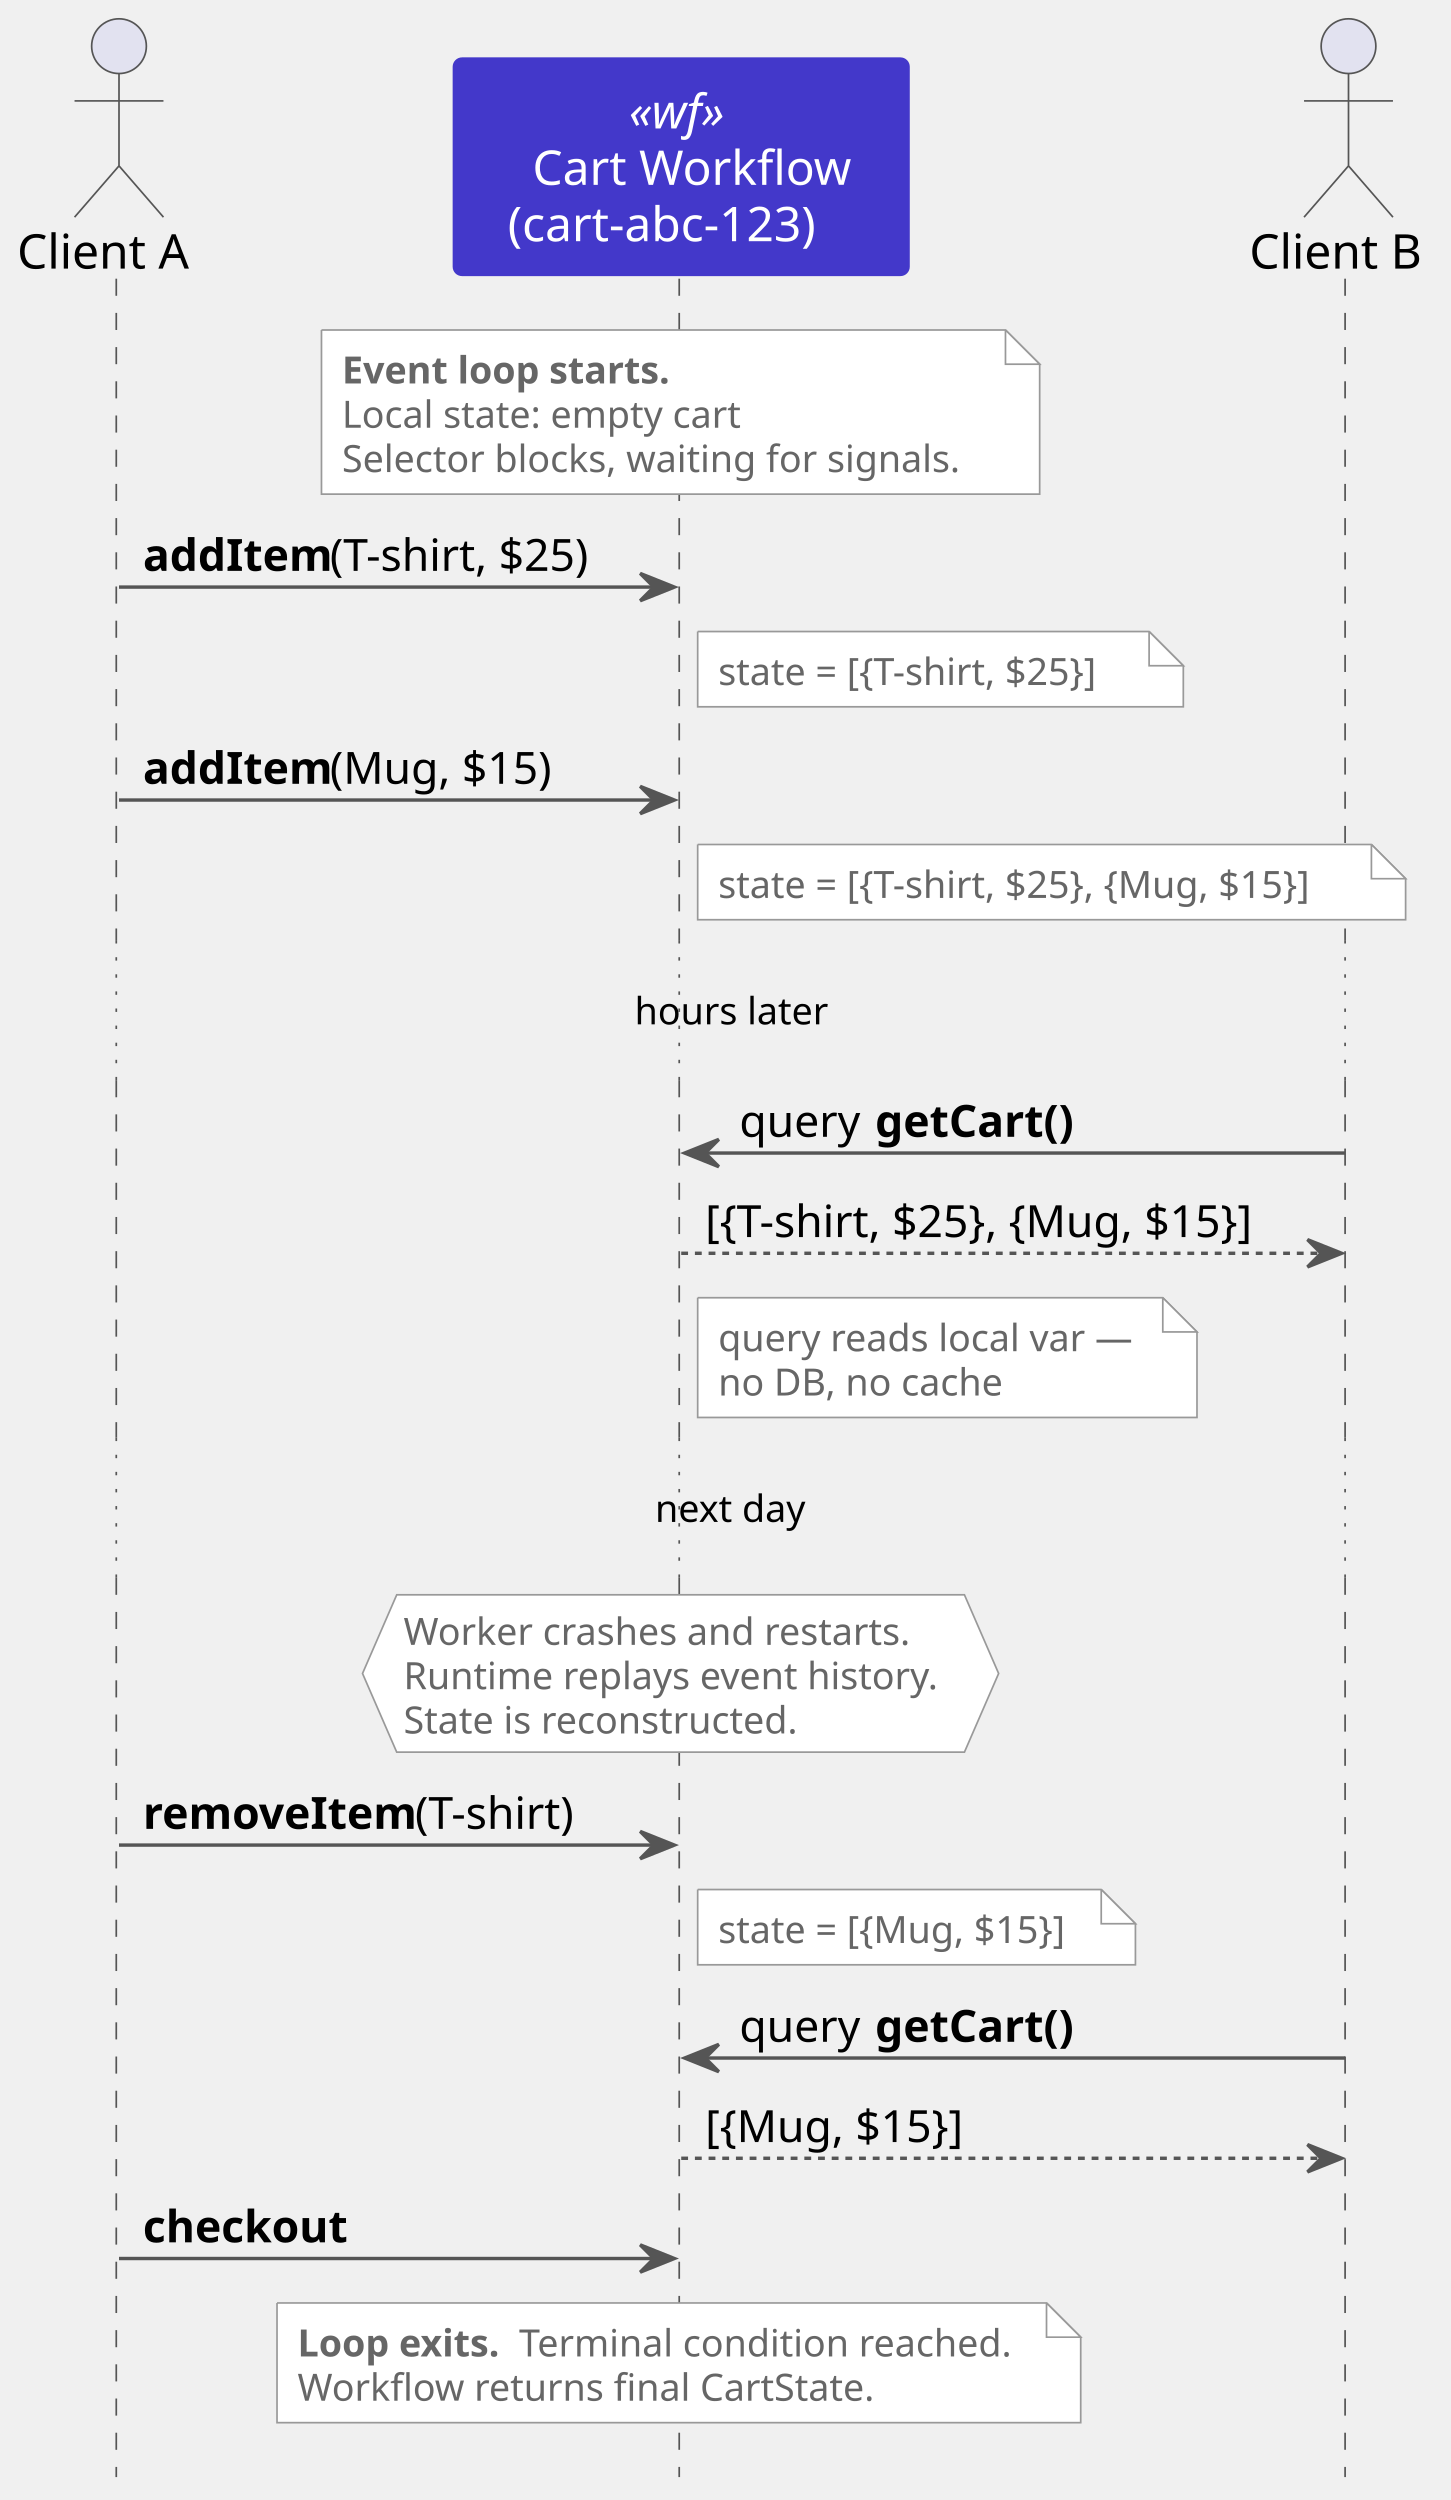
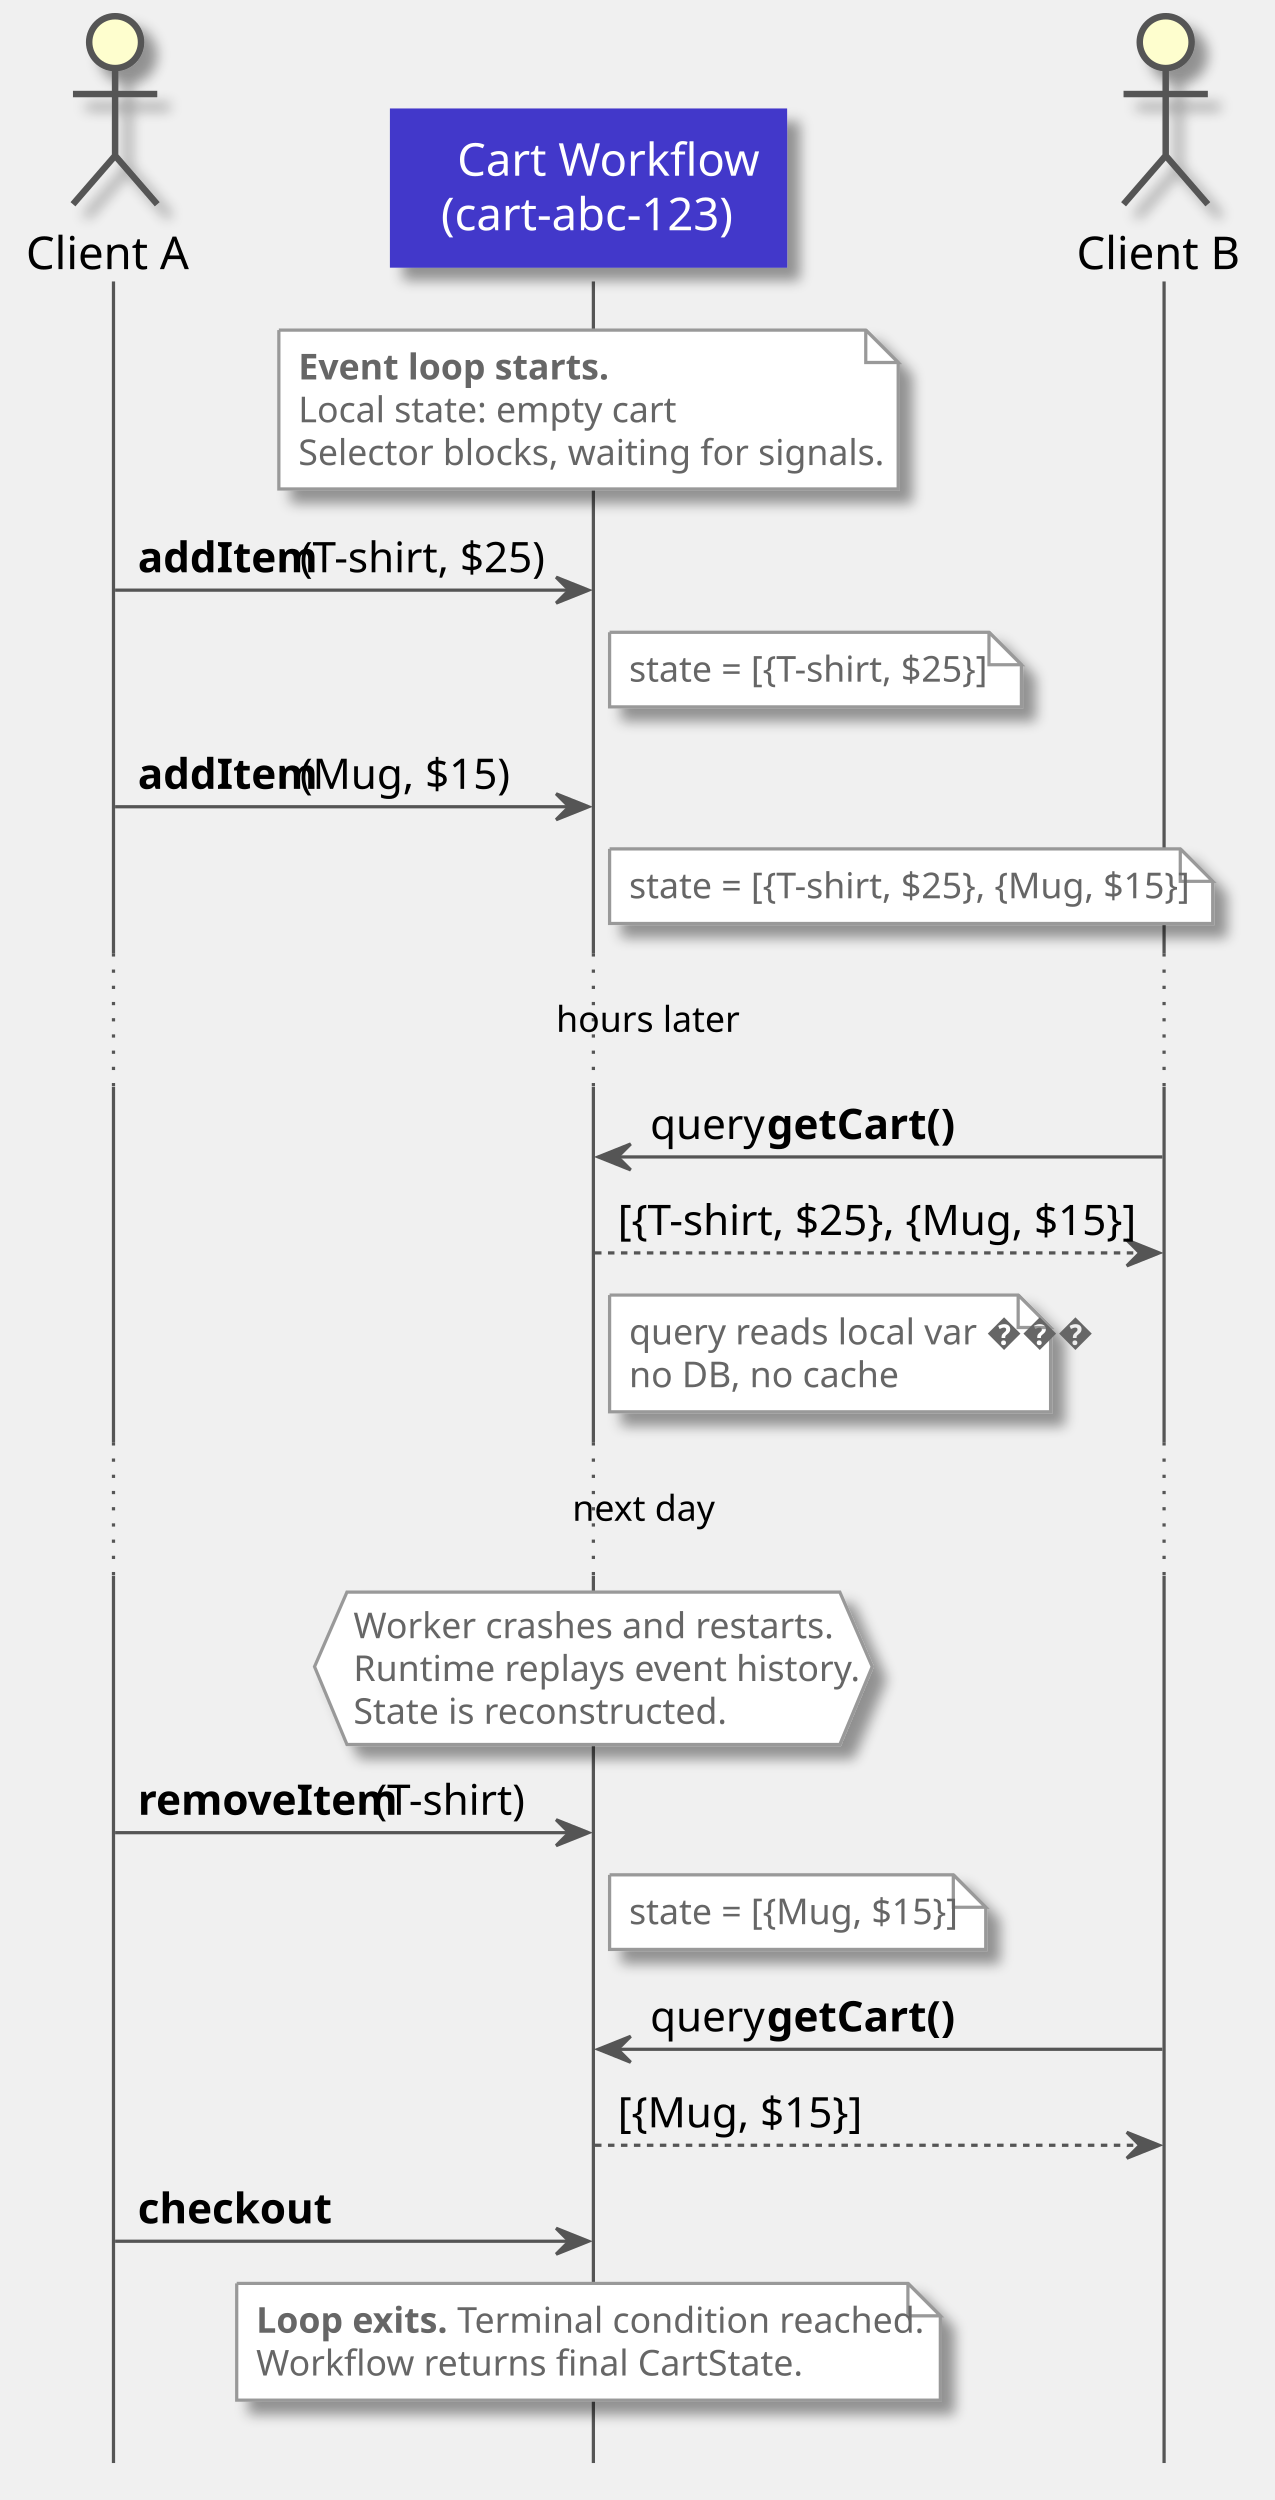
- <svg xmlns="http://www.w3.org/2000/svg" contentStyleType="text/css" data-diagram-type="SEQUENCE" height="731px" preserveAspectRatio="none" style="width:424px;height:731px;" version="1.1" viewBox="0 0 424 731" width="424px" zoomAndPan="magnify">
-   <defs />
+ <svg xmlns="http://www.w3.org/2000/svg" contentScriptType="application/ecmascript" contentStyleType="text/css" height="771px" preserveAspectRatio="none" style="width:393px;height:771px;" version="1.1" viewBox="0 0 393 771" width="393px" zoomAndPan="magnify">
+   <defs>
+     <filter height="300%" id="f1gfuxh7vsrzri" width="300%" x="-1" y="-1">
+       <feGaussianBlur result="blurOut" stdDeviation="2.0" />
+       <feColorMatrix in="blurOut" result="blurOut2" type="matrix" values="0 0 0 0 0 0 0 0 0 0 0 0 0 0 0 0 0 0 .4 0" />
+       <feOffset dx="4.0" dy="4.0" in="blurOut2" result="blurOut3" />
+       <feBlend in="SourceGraphic" in2="blurOut3" mode="normal" />
+     </filter>
+   </defs>
  <g>
-     <g class="participant-lifeline" data-entity-uid="part1" data-qualified-name="a" id="part1-lifeline">
-       <g>
-         <rect fill="#000000" fill-opacity="0" height="193.397" width="8" x="30.797" y="81.488" />
-         <line style="stroke:#555555;stroke-width:0.5;stroke-dasharray:5,5;" x1="34" x2="34" y1="81.488" y2="274.885" />
-       </g>
-       <line style="stroke:#555555;stroke-width:0.5;stroke-dasharray:1,4;" x1="34" x2="34" y1="274.885" y2="315.84" />
-       <g>
-         <rect fill="#000000" fill-opacity="0" height="104.531" width="8" x="30.797" y="315.84" />
-         <line style="stroke:#555555;stroke-width:0.5;stroke-dasharray:5,5;" x1="34" x2="34" y1="315.84" y2="420.371" />
-       </g>
-       <line style="stroke:#555555;stroke-width:0.5;stroke-dasharray:1,4;" x1="34" x2="34" y1="420.371" y2="461.326" />
-       <g>
-         <rect fill="#000000" fill-opacity="0" height="262.973" width="8" x="30.797" y="461.326" />
-         <line style="stroke:#555555;stroke-width:0.5;stroke-dasharray:5,5;" x1="34" x2="34" y1="461.326" y2="724.299" />
-       </g>
-     </g>
-     <g class="participant-lifeline" data-entity-uid="part2" data-qualified-name="cart" id="part2-lifeline">
-       <g>
-         <rect fill="#000000" fill-opacity="0" height="193.397" width="8" x="195.188" y="81.488" />
-         <line style="stroke:#555555;stroke-width:0.5;stroke-dasharray:5,5;" x1="198.606" x2="198.606" y1="81.488" y2="274.885" />
-       </g>
-       <line style="stroke:#555555;stroke-width:0.5;stroke-dasharray:1,4;" x1="198.606" x2="198.606" y1="274.885" y2="315.84" />
-       <g>
-         <rect fill="#000000" fill-opacity="0" height="104.531" width="8" x="195.188" y="315.84" />
-         <line style="stroke:#555555;stroke-width:0.5;stroke-dasharray:5,5;" x1="198.606" x2="198.606" y1="315.84" y2="420.371" />
-       </g>
-       <line style="stroke:#555555;stroke-width:0.5;stroke-dasharray:1,4;" x1="198.606" x2="198.606" y1="420.371" y2="461.326" />
-       <g>
-         <rect fill="#000000" fill-opacity="0" height="262.973" width="8" x="195.188" y="461.326" />
-         <line style="stroke:#555555;stroke-width:0.5;stroke-dasharray:5,5;" x1="198.606" x2="198.606" y1="461.326" y2="724.299" />
-       </g>
-     </g>
-     <g class="participant-lifeline" data-entity-uid="part3" data-qualified-name="b" id="part3-lifeline">
-       <g>
-         <rect fill="#000000" fill-opacity="0" height="193.397" width="8" x="390.302" y="81.488" />
-         <line style="stroke:#555555;stroke-width:0.5;stroke-dasharray:5,5;" x1="393.308" x2="393.308" y1="81.488" y2="274.885" />
-       </g>
-       <line style="stroke:#555555;stroke-width:0.5;stroke-dasharray:1,4;" x1="393.308" x2="393.308" y1="274.885" y2="315.84" />
-       <g>
-         <rect fill="#000000" fill-opacity="0" height="104.531" width="8" x="390.302" y="315.84" />
-         <line style="stroke:#555555;stroke-width:0.5;stroke-dasharray:5,5;" x1="393.308" x2="393.308" y1="315.84" y2="420.371" />
-       </g>
-       <line style="stroke:#555555;stroke-width:0.5;stroke-dasharray:1,4;" x1="393.308" x2="393.308" y1="420.371" y2="461.326" />
-       <g>
-         <rect fill="#000000" fill-opacity="0" height="262.973" width="8" x="390.302" y="461.326" />
-         <line style="stroke:#555555;stroke-width:0.5;stroke-dasharray:5,5;" x1="393.308" x2="393.308" y1="461.326" y2="724.299" />
-       </g>
-     </g>
-     <g class="participant participant-head" data-entity-uid="part1" data-qualified-name="a" id="part1-head">
-       <text fill="#000000" font-family="sans-serif" font-size="14" lengthAdjust="spacing" textLength="53.594" x="5" y="78.535">Client A</text>
-       <ellipse cx="34.797" cy="13.5" fill="#E2E2F0" rx="8" ry="8" style="stroke:#555555;stroke-width:0.5;" />
-       <path d="M34.797,21.5 L34.797,48.5 M21.797,29.5 L47.797,29.5 M34.797,48.5 L21.797,63.5 M34.797,48.5 L47.797,63.5" fill="none" style="stroke:#555555;stroke-width:0.5;" />
-     </g>
-     <g class="participant participant-head" data-entity-uid="part2" data-qualified-name="cart" id="part2-head">
-       <rect fill="#4338CA" height="63.465" rx="2.5" ry="2.5" style="stroke:#4338CA;stroke-width:0.5;" width="133.164" x="132.606" y="17.023" />
-       <text fill="#FFFFFF" font-family="sans-serif" font-size="14" font-style="italic" lengthAdjust="spacing" textLength="30.605" x="183.886" y="37.559">«wf»</text>
-       <text fill="#FFFFFF" font-family="sans-serif" font-size="14" lengthAdjust="spacing" textLength="95.881" x="155.677" y="54.047">Cart Workflow</text>
-       <text fill="#FFFFFF" font-family="sans-serif" font-size="14" lengthAdjust="spacing" textLength="101.445" x="148.465" y="70.535">(cart-abc-123)</text>
-     </g>
-     <g class="participant participant-head" data-entity-uid="part3" data-qualified-name="b" id="part3-head">
-       <text fill="#000000" font-family="sans-serif" font-size="14" lengthAdjust="spacing" textLength="51.987" x="365.308" y="78.535">Client B</text>
-       <ellipse cx="394.302" cy="13.5" fill="#E2E2F0" rx="8" ry="8" style="stroke:#555555;stroke-width:0.5;" />
-       <path d="M394.302,21.5 L394.302,48.5 M381.302,29.5 L407.302,29.5 M394.302,48.5 L381.302,63.5 M394.302,48.5 L407.302,63.5" fill="none" style="stroke:#555555;stroke-width:0.5;" />
-     </g>
-     <path d="M94,96.488 L94,144.488 L304,144.488 L304,106.488 L294,96.488 L94,96.488" fill="#FFFFFF" style="stroke:#999999;stroke-width:0.5;" />
-     <path d="M294,96.488 L294,106.488 L304,106.488 L294,96.488" fill="#FFFFFF" style="stroke:#999999;stroke-width:0.5;" />
-     <text fill="#666666" font-family="sans-serif" font-size="11" font-weight="bold" lengthAdjust="spacing" textLength="98.968" x="100" y="112.123">Event loop starts.</text>
-     <text fill="#666666" font-family="sans-serif" font-size="11" lengthAdjust="spacing" textLength="120.978" x="100" y="125.078">Local state: empty cart</text>
-     <text fill="#666666" font-family="sans-serif" font-size="11" lengthAdjust="spacing" textLength="189.127" x="100" y="138.033">Selector blocks, waiting for signals.</text>
-     <g class="message" data-entity-1="part1" data-entity-2="part2" id="msg1">
-       <polygon fill="#555555" points="187.188,167.664,197.188,171.664,187.188,175.664,191.188,171.664" style="stroke:#555555;stroke-width:1;" />
-       <line style="stroke:#555555;stroke-width:1;" x1="34.797" x2="193.188" y1="171.664" y2="171.664" />
-       <text fill="#000000" font-family="sans-serif" font-size="13" font-weight="bold" lengthAdjust="spacing" textLength="54.672" x="41.797" y="166.922">addItem</text>
-       <text fill="#000000" font-family="sans-serif" font-size="13" lengthAdjust="spacing" textLength="85.719" x="96.469" y="166.922">(T-shirt, $25)</text>
-     </g>
-     <path d="M204,184.664 L204,206.664 L346,206.664 L346,194.664 L336,184.664 L204,184.664" fill="#FFFFFF" style="stroke:#999999;stroke-width:0.5;" />
-     <path d="M336,184.664 L336,194.664 L346,194.664 L336,184.664" fill="#FFFFFF" style="stroke:#999999;stroke-width:0.5;" />
-     <text fill="#666666" font-family="sans-serif" font-size="11" lengthAdjust="spacing" textLength="121.43" x="210" y="200.299">state = [{T-shirt, $25}]</text>
-     <g class="message" data-entity-1="part1" data-entity-2="part2" id="msg2">
-       <polygon fill="#555555" points="187.188,229.93,197.188,233.93,187.188,237.93,191.188,233.93" style="stroke:#555555;stroke-width:1;" />
-       <line style="stroke:#555555;stroke-width:1;" x1="34.797" x2="193.188" y1="233.93" y2="233.93" />
-       <text fill="#000000" font-family="sans-serif" font-size="13" font-weight="bold" lengthAdjust="spacing" textLength="54.672" x="41.797" y="229.188">addItem</text>
-       <text fill="#000000" font-family="sans-serif" font-size="13" lengthAdjust="spacing" textLength="68.713" x="96.469" y="229.188">(Mug, $15)</text>
-     </g>
-     <path d="M204,246.93 L204,268.93 L411,268.93 L411,256.93 L401,246.93 L204,246.93" fill="#FFFFFF" style="stroke:#999999;stroke-width:0.5;" />
-     <path d="M401,246.93 L401,256.93 L411,256.93 L401,246.93" fill="#FFFFFF" style="stroke:#999999;stroke-width:0.5;" />
-     <text fill="#666666" font-family="sans-serif" font-size="11" lengthAdjust="spacing" textLength="186.533" x="210" y="262.565">state = [{T-shirt, $25}, {Mug, $15}]</text>
-     <text fill="#000000" font-family="sans-serif" font-size="11" lengthAdjust="spacing" textLength="57.997" x="185.551" y="299.519">hours later</text>
-     <g class="message" data-entity-1="part3" data-entity-2="part2" id="msg3">
-       <polygon fill="#555555" points="210.188,333.15,200.188,337.15,210.188,341.15,206.188,337.15" style="stroke:#555555;stroke-width:1;" />
-       <line style="stroke:#555555;stroke-width:1;" x1="204.188" x2="393.302" y1="337.15" y2="337.15" />
-       <text fill="#000000" font-family="sans-serif" font-size="13" lengthAdjust="spacing" textLength="35.604" x="216.188" y="332.408">query</text>
-       <text fill="#000000" font-family="sans-serif" font-size="13" font-weight="bold" lengthAdjust="spacing" textLength="59.179" x="255.905" y="332.408">getCart()</text>
-     </g>
-     <g class="message" data-entity-1="part2" data-entity-2="part3" id="msg4">
-       <polygon fill="#555555" points="382.302,362.461,392.302,366.461,382.302,370.461,386.302,366.461" style="stroke:#555555;stroke-width:1;" />
-       <line style="stroke:#555555;stroke-width:1;stroke-dasharray:2,2;" x1="199.188" x2="388.302" y1="366.461" y2="366.461" />
-       <text fill="#000000" font-family="sans-serif" font-size="13" lengthAdjust="spacing" textLength="171.114" x="206.188" y="361.719">[{T-shirt, $25}, {Mug, $15}]</text>
-     </g>
-     <path d="M204,379.461 L204,414.461 L350,414.461 L350,389.461 L340,379.461 L204,379.461" fill="#FFFFFF" style="stroke:#999999;stroke-width:0.5;" />
-     <path d="M340,379.461 L340,389.461 L350,389.461 L340,379.461" fill="#FFFFFF" style="stroke:#999999;stroke-width:0.5;" />
-     <text fill="#666666" font-family="sans-serif" font-size="11" lengthAdjust="spacing" textLength="125.377" x="210" y="395.096">query reads local var —</text>
-     <text fill="#666666" font-family="sans-serif" font-size="11" lengthAdjust="spacing" textLength="85.954" x="210" y="408.051">no DB, no cache</text>
-     <text fill="#000000" font-family="sans-serif" font-size="11" lengthAdjust="spacing" textLength="46.041" x="191.529" y="445.006">next day</text>
-     <polygon fill="#FFFFFF" points="116,466.326,282,466.326,292,489.326,282,512.326,116,512.326,106,489.326,116,466.326" style="stroke:#999999;stroke-width:0.5;" />
-     <text fill="#666666" font-family="sans-serif" font-size="11" lengthAdjust="spacing" textLength="152.501" x="118" y="480.961">Worker crashes and restarts.</text>
-     <text fill="#666666" font-family="sans-serif" font-size="11" lengthAdjust="spacing" textLength="162.008" x="118" y="493.916">Runtime replays event history.</text>
-     <text fill="#666666" font-family="sans-serif" font-size="11" lengthAdjust="spacing" textLength="119.281" x="118" y="506.871">State is reconstructed.</text>
-     <g class="message" data-entity-1="part1" data-entity-2="part2" id="msg5">
-       <polygon fill="#555555" points="187.188,535.502,197.188,539.502,187.188,543.502,191.188,539.502" style="stroke:#555555;stroke-width:1;" />
-       <line style="stroke:#555555;stroke-width:1;" x1="34.797" x2="193.188" y1="539.502" y2="539.502" />
-       <text fill="#000000" font-family="sans-serif" font-size="13" font-weight="bold" lengthAdjust="spacing" textLength="79.568" x="41.797" y="534.76">removeItem</text>
-       <text fill="#000000" font-family="sans-serif" font-size="13" lengthAdjust="spacing" textLength="52.831" x="121.365" y="534.76">(T-shirt)</text>
-     </g>
-     <path d="M204,552.502 L204,574.502 L332,574.502 L332,562.502 L322,552.502 L204,552.502" fill="#FFFFFF" style="stroke:#999999;stroke-width:0.5;" />
-     <path d="M322,552.502 L322,562.502 L332,562.502 L322,552.502" fill="#FFFFFF" style="stroke:#999999;stroke-width:0.5;" />
-     <text fill="#666666" font-family="sans-serif" font-size="11" lengthAdjust="spacing" textLength="107.04" x="210" y="568.137">state = [{Mug, $15}]</text>
-     <g class="message" data-entity-1="part3" data-entity-2="part2" id="msg6">
-       <polygon fill="#555555" points="210.188,597.768,200.188,601.768,210.188,605.768,206.188,601.768" style="stroke:#555555;stroke-width:1;" />
-       <line style="stroke:#555555;stroke-width:1;" x1="204.188" x2="393.302" y1="601.768" y2="601.768" />
-       <text fill="#000000" font-family="sans-serif" font-size="13" lengthAdjust="spacing" textLength="35.604" x="216.188" y="597.025">query</text>
-       <text fill="#000000" font-family="sans-serif" font-size="13" font-weight="bold" lengthAdjust="spacing" textLength="59.179" x="255.905" y="597.025">getCart()</text>
-     </g>
-     <g class="message" data-entity-1="part2" data-entity-2="part3" id="msg7">
-       <polygon fill="#555555" points="382.302,627.078,392.302,631.078,382.302,635.078,386.302,631.078" style="stroke:#555555;stroke-width:1;" />
-       <line style="stroke:#555555;stroke-width:1;stroke-dasharray:2,2;" x1="199.188" x2="388.302" y1="631.078" y2="631.078" />
-       <text fill="#000000" font-family="sans-serif" font-size="13" lengthAdjust="spacing" textLength="77.168" x="206.188" y="626.336">[{Mug, $15}]</text>
-     </g>
-     <g class="message" data-entity-1="part1" data-entity-2="part2" id="msg8">
-       <polygon fill="#555555" points="187.188,656.389,197.188,660.389,187.188,664.389,191.188,660.389" style="stroke:#555555;stroke-width:1;" />
-       <line style="stroke:#555555;stroke-width:1;" x1="34.797" x2="193.188" y1="660.389" y2="660.389" />
-       <text fill="#000000" font-family="sans-serif" font-size="13" font-weight="bold" lengthAdjust="spacing" textLength="60.328" x="41.797" y="655.646">checkout</text>
-     </g>
-     <path d="M81,673.389 L81,708.389 L316,708.389 L316,683.389 L306,673.389 L81,673.389" fill="#FFFFFF" style="stroke:#999999;stroke-width:0.5;" />
-     <path d="M306,673.389 L306,683.389 L316,683.389 L306,673.389" fill="#FFFFFF" style="stroke:#999999;stroke-width:0.5;" />
-     <text fill="#666666" font-family="sans-serif" font-size="11" font-weight="bold" lengthAdjust="spacing" textLength="61.279" x="87" y="689.023">Loop exits.</text>
-     <text fill="#666666" font-family="sans-serif" font-size="11" lengthAdjust="spacing" textLength="149.972" x="151.759" y="689.023">Terminal condition reached.</text>
-     <text fill="#666666" font-family="sans-serif" font-size="11" lengthAdjust="spacing" textLength="173.943" x="87" y="701.979">Workflow returns final CartState.</text>
+     <line style="stroke: #555555; stroke-width: 1.0;" x1="35" x2="35" y1="86.8" y2="294" />
+     <line style="stroke: #555555; stroke-width: 1.0; stroke-dasharray: 1.0,4.0;" x1="35" x2="35" y1="294" y2="335.199" />
+     <line style="stroke: #555555; stroke-width: 1.0;" x1="35" x2="35" y1="335.199" y2="444.799" />
+     <line style="stroke: #555555; stroke-width: 1.0; stroke-dasharray: 1.0,4.0;" x1="35" x2="35" y1="444.799" y2="485.999" />
+     <line style="stroke: #555555; stroke-width: 1.0;" x1="35" x2="35" y1="485.999" y2="759.599" />
+     <line style="stroke: #555555; stroke-width: 1.0;" x1="183" x2="183" y1="86.8" y2="294" />
+     <line style="stroke: #555555; stroke-width: 1.0; stroke-dasharray: 1.0,4.0;" x1="183" x2="183" y1="294" y2="335.199" />
+     <line style="stroke: #555555; stroke-width: 1.0;" x1="183" x2="183" y1="335.199" y2="444.799" />
+     <line style="stroke: #555555; stroke-width: 1.0; stroke-dasharray: 1.0,4.0;" x1="183" x2="183" y1="444.799" y2="485.999" />
+     <line style="stroke: #555555; stroke-width: 1.0;" x1="183" x2="183" y1="485.999" y2="759.599" />
+     <line style="stroke: #555555; stroke-width: 1.0;" x1="359" x2="359" y1="86.8" y2="294" />
+     <line style="stroke: #555555; stroke-width: 1.0; stroke-dasharray: 1.0,4.0;" x1="359" x2="359" y1="294" y2="335.199" />
+     <line style="stroke: #555555; stroke-width: 1.0;" x1="359" x2="359" y1="335.199" y2="444.799" />
+     <line style="stroke: #555555; stroke-width: 1.0; stroke-dasharray: 1.0,4.0;" x1="359" x2="359" y1="444.799" y2="485.999" />
+     <line style="stroke: #555555; stroke-width: 1.0;" x1="359" x2="359" y1="485.999" y2="759.599" />
+     <text fill="#000000" font-family="sans-serif" font-size="14" lengthAdjust="spacingAndGlyphs" textLength="49" x="8" y="83.006">Client A</text>
+     <ellipse cx="35.5" cy="13" fill="#FEFECE" filter="url(#f1gfuxh7vsrzri)" rx="8" ry="8" style="stroke: #555555; stroke-width: 2.0;" />
+     <path d="M35.5,21 L35.5,48 M22.5,29 L48.5,29 M35.5,48 L22.5,63 M35.5,48 L48.5,63 " fill="none" filter="url(#f1gfuxh7vsrzri)" style="stroke: #555555; stroke-width: 2.0;" />
+     <rect fill="#4338CA" filter="url(#f1gfuxh7vsrzri)" height="47.6" style="stroke: #4338CA; stroke-width: 1.5;" width="121" x="121" y="34.2" />
+     <text fill="#333333" font-family="sans-serif" font-size="14" lengthAdjust="spacingAndGlyphs" textLength="0" x="141" y="54.206" />
+     <text fill="#FFFFFF" font-family="sans-serif" font-size="14" lengthAdjust="spacingAndGlyphs" textLength="89" x="141" y="54.206">Cart Workflow</text>
+     <text fill="#333333" font-family="sans-serif" font-size="14" lengthAdjust="spacingAndGlyphs" textLength="0" x="136" y="71.006" />
+     <text fill="#FFFFFF" font-family="sans-serif" font-size="14" lengthAdjust="spacingAndGlyphs" textLength="91" x="136" y="71.006">(cart-abc-123)</text>
+     <text fill="#333333" font-family="sans-serif" font-size="14" lengthAdjust="spacingAndGlyphs" textLength="0" x="235" y="71.006" />
+     <text fill="#000000" font-family="sans-serif" font-size="14" lengthAdjust="spacingAndGlyphs" textLength="49" x="332" y="83.006">Client B</text>
+     <ellipse cx="359.5" cy="13" fill="#FEFECE" filter="url(#f1gfuxh7vsrzri)" rx="8" ry="8" style="stroke: #555555; stroke-width: 2.0;" />
+     <path d="M359.5,21 L359.5,48 M346.5,29 L372.5,29 M359.5,48 L346.5,63 M359.5,48 L372.5,63 " fill="none" filter="url(#f1gfuxh7vsrzri)" style="stroke: #555555; stroke-width: 2.0;" />
+     <path d="M86,101.8 L86,150.8 L277,150.8 L277,111.8 L267,101.8 L86,101.8 " fill="#FFFFFF" filter="url(#f1gfuxh7vsrzri)" style="stroke: #999999; stroke-width: 1.0;" />
+     <path d="M267,101.8 L267,111.8 L277,111.8 L267,101.8 " fill="#FFFFFF" style="stroke: #999999; stroke-width: 1.0;" />
+     <text fill="#666666" font-family="sans-serif" font-size="11" font-weight="bold" lengthAdjust="spacingAndGlyphs" textLength="93" x="92" y="117.019">Event loop starts.</text>
+     <text fill="#666666" font-family="sans-serif" font-size="11" lengthAdjust="spacingAndGlyphs" textLength="111" x="92" y="130.219">Local state: empty cart</text>
+     <text fill="#666666" font-family="sans-serif" font-size="11" lengthAdjust="spacingAndGlyphs" textLength="170" x="92" y="143.419">Selector blocks, waiting for signals.</text>
+     <polygon fill="#555555" points="171.5,178,181.5,182,171.5,186,175.5,182" style="stroke: #555555; stroke-width: 1.0;" />
+     <line style="stroke: #555555; stroke-width: 1.0;" x1="35.5" x2="177.5" y1="182" y2="182" />
+     <text fill="#000000" font-family="sans-serif" font-size="13" font-weight="bold" lengthAdjust="spacingAndGlyphs" textLength="50" x="42.5" y="176.477">addItem</text>
+     <text fill="#000000" font-family="sans-serif" font-size="13" lengthAdjust="spacingAndGlyphs" textLength="74" x="92.5" y="176.477">(T-shirt, $25)</text>
+     <path d="M188,195 L188,218 L315,218 L315,205 L305,195 L188,195 " fill="#FFFFFF" filter="url(#f1gfuxh7vsrzri)" style="stroke: #999999; stroke-width: 1.0;" />
+     <path d="M305,195 L305,205 L315,205 L305,195 " fill="#FFFFFF" style="stroke: #999999; stroke-width: 1.0;" />
+     <text fill="#666666" font-family="sans-serif" font-size="11" lengthAdjust="spacingAndGlyphs" textLength="106" x="194" y="210.219">state = [{T-shirt, $25}]</text>
+     <polygon fill="#555555" points="171.5,244.8,181.5,248.8,171.5,252.8,175.5,248.8" style="stroke: #555555; stroke-width: 1.0;" />
+     <line style="stroke: #555555; stroke-width: 1.0;" x1="35.5" x2="177.5" y1="248.8" y2="248.8" />
+     <text fill="#000000" font-family="sans-serif" font-size="13" font-weight="bold" lengthAdjust="spacingAndGlyphs" textLength="50" x="42.5" y="243.277">addItem</text>
+     <text fill="#000000" font-family="sans-serif" font-size="13" lengthAdjust="spacingAndGlyphs" textLength="62" x="92.5" y="243.277">(Mug, $15)</text>
+     <path d="M188,261.8 L188,284.8 L374,284.8 L374,271.8 L364,261.8 L188,261.8 " fill="#FFFFFF" filter="url(#f1gfuxh7vsrzri)" style="stroke: #999999; stroke-width: 1.0;" />
+     <path d="M364,261.8 L364,271.8 L374,271.8 L364,261.8 " fill="#FFFFFF" style="stroke: #999999; stroke-width: 1.0;" />
+     <text fill="#666666" font-family="sans-serif" font-size="11" lengthAdjust="spacingAndGlyphs" textLength="165" x="194" y="277.019">state = [{T-shirt, $25}, {Mug, $15}]</text>
+     <text fill="#000000" font-family="sans-serif" font-size="11" lengthAdjust="spacingAndGlyphs" textLength="52" x="171.5" y="318.218">hours later</text>
+     <polygon fill="#555555" points="194.5,352.799,184.5,356.799,194.5,360.799,190.5,356.799" style="stroke: #555555; stroke-width: 1.0;" />
+     <line style="stroke: #555555; stroke-width: 1.0;" x1="188.5" x2="358.5" y1="356.799" y2="356.799" />
+     <text fill="#000000" font-family="sans-serif" font-size="13" lengthAdjust="spacingAndGlyphs" textLength="32" x="200.5" y="351.276">query</text>
+     <text fill="#000000" font-family="sans-serif" font-size="13" font-weight="bold" lengthAdjust="spacingAndGlyphs" textLength="52" x="236.5" y="351.276">getCart()</text>
+     <polygon fill="#555555" points="347.5,382.399,357.5,386.399,347.5,390.399,351.5,386.399" style="stroke: #555555; stroke-width: 1.0;" />
+     <line style="stroke: #555555; stroke-width: 1.0; stroke-dasharray: 2.0,2.0;" x1="183.5" x2="353.5" y1="386.399" y2="386.399" />
+     <text fill="#000000" font-family="sans-serif" font-size="13" lengthAdjust="spacingAndGlyphs" textLength="152" x="190.5" y="380.876">[{T-shirt, $25}, {Mug, $15}]</text>
+     <path d="M188,399.399 L188,435.399 L324,435.399 L324,409.399 L314,399.399 L188,399.399 " fill="#FFFFFF" filter="url(#f1gfuxh7vsrzri)" style="stroke: #999999; stroke-width: 1.0;" />
+     <path d="M314,399.399 L314,409.399 L324,409.399 L314,399.399 " fill="#FFFFFF" style="stroke: #999999; stroke-width: 1.0;" />
+     <text fill="#666666" font-family="sans-serif" font-size="11" lengthAdjust="spacingAndGlyphs" textLength="115" x="194" y="414.618">query reads local var ���</text>
+     <text fill="#666666" font-family="sans-serif" font-size="11" lengthAdjust="spacingAndGlyphs" textLength="81" x="194" y="427.818">no DB, no cache</text>
+     <text fill="#000000" font-family="sans-serif" font-size="11" lengthAdjust="spacingAndGlyphs" textLength="42" x="176.5" y="469.018">next day</text>
+     <polygon fill="#FFFFFF" filter="url(#f1gfuxh7vsrzri)" points="107,490.999,259,490.999,269,513.999,259,537.999,107,537.999,97,513.999,107,490.999" style="stroke: #999999; stroke-width: 1.0;" />
+     <text fill="#666666" font-family="sans-serif" font-size="11" lengthAdjust="spacingAndGlyphs" textLength="144" x="109" y="505.218">Worker crashes and restarts.</text>
+     <text fill="#666666" font-family="sans-serif" font-size="11" lengthAdjust="spacingAndGlyphs" textLength="148" x="109" y="518.418">Runtime replays event history.</text>
+     <text fill="#666666" font-family="sans-serif" font-size="11" lengthAdjust="spacingAndGlyphs" textLength="110" x="109" y="531.618">State is reconstructed.</text>
+     <polygon fill="#555555" points="171.5,561.199,181.5,565.199,171.5,569.199,175.5,565.199" style="stroke: #555555; stroke-width: 1.0;" />
+     <line style="stroke: #555555; stroke-width: 1.0;" x1="35.5" x2="177.5" y1="565.199" y2="565.199" />
+     <text fill="#000000" font-family="sans-serif" font-size="13" font-weight="bold" lengthAdjust="spacingAndGlyphs" textLength="73" x="42.5" y="559.676">removeItem</text>
+     <text fill="#000000" font-family="sans-serif" font-size="13" lengthAdjust="spacingAndGlyphs" textLength="45" x="115.5" y="559.676">(T-shirt)</text>
+     <path d="M188,578.199 L188,601.199 L304,601.199 L304,588.199 L294,578.199 L188,578.199 " fill="#FFFFFF" filter="url(#f1gfuxh7vsrzri)" style="stroke: #999999; stroke-width: 1.0;" />
+     <path d="M294,578.199 L294,588.199 L304,588.199 L294,578.199 " fill="#FFFFFF" style="stroke: #999999; stroke-width: 1.0;" />
+     <text fill="#666666" font-family="sans-serif" font-size="11" lengthAdjust="spacingAndGlyphs" textLength="95" x="194" y="593.418">state = [{Mug, $15}]</text>
+     <polygon fill="#555555" points="194.5,627.999,184.5,631.999,194.5,635.999,190.5,631.999" style="stroke: #555555; stroke-width: 1.0;" />
+     <line style="stroke: #555555; stroke-width: 1.0;" x1="188.5" x2="358.5" y1="631.999" y2="631.999" />
+     <text fill="#000000" font-family="sans-serif" font-size="13" lengthAdjust="spacingAndGlyphs" textLength="32" x="200.5" y="626.476">query</text>
+     <text fill="#000000" font-family="sans-serif" font-size="13" font-weight="bold" lengthAdjust="spacingAndGlyphs" textLength="52" x="236.5" y="626.476">getCart()</text>
+     <polygon fill="#555555" points="347.5,657.599,357.5,661.599,347.5,665.599,351.5,661.599" style="stroke: #555555; stroke-width: 1.0;" />
+     <line style="stroke: #555555; stroke-width: 1.0; stroke-dasharray: 2.0,2.0;" x1="183.5" x2="353.5" y1="661.599" y2="661.599" />
+     <text fill="#000000" font-family="sans-serif" font-size="13" lengthAdjust="spacingAndGlyphs" textLength="70" x="190.5" y="656.076">[{Mug, $15}]</text>
+     <polygon fill="#555555" points="171.5,687.199,181.5,691.199,171.5,695.199,175.5,691.199" style="stroke: #555555; stroke-width: 1.0;" />
+     <line style="stroke: #555555; stroke-width: 1.0;" x1="35.5" x2="177.5" y1="691.199" y2="691.199" />
+     <text fill="#000000" font-family="sans-serif" font-size="13" font-weight="bold" lengthAdjust="spacingAndGlyphs" textLength="56" x="42.5" y="685.676">checkout</text>
+     <path d="M73,704.199 L73,740.199 L290,740.199 L290,714.199 L280,704.199 L73,704.199 " fill="#FFFFFF" filter="url(#f1gfuxh7vsrzri)" style="stroke: #999999; stroke-width: 1.0;" />
+     <path d="M280,704.199 L280,714.199 L290,714.199 L280,704.199 " fill="#FFFFFF" style="stroke: #999999; stroke-width: 1.0;" />
+     <text fill="#666666" font-family="sans-serif" font-size="11" font-weight="bold" lengthAdjust="spacingAndGlyphs" textLength="59" x="79" y="719.418">Loop exits.</text>
+     <text fill="#666666" font-family="sans-serif" font-size="11" lengthAdjust="spacingAndGlyphs" textLength="134" x="141" y="719.418">Terminal condition reached.</text>
+     <text fill="#666666" font-family="sans-serif" font-size="11" lengthAdjust="spacingAndGlyphs" textLength="157" x="79" y="732.618">Workflow returns final CartState.</text>
  </g>
</svg>
